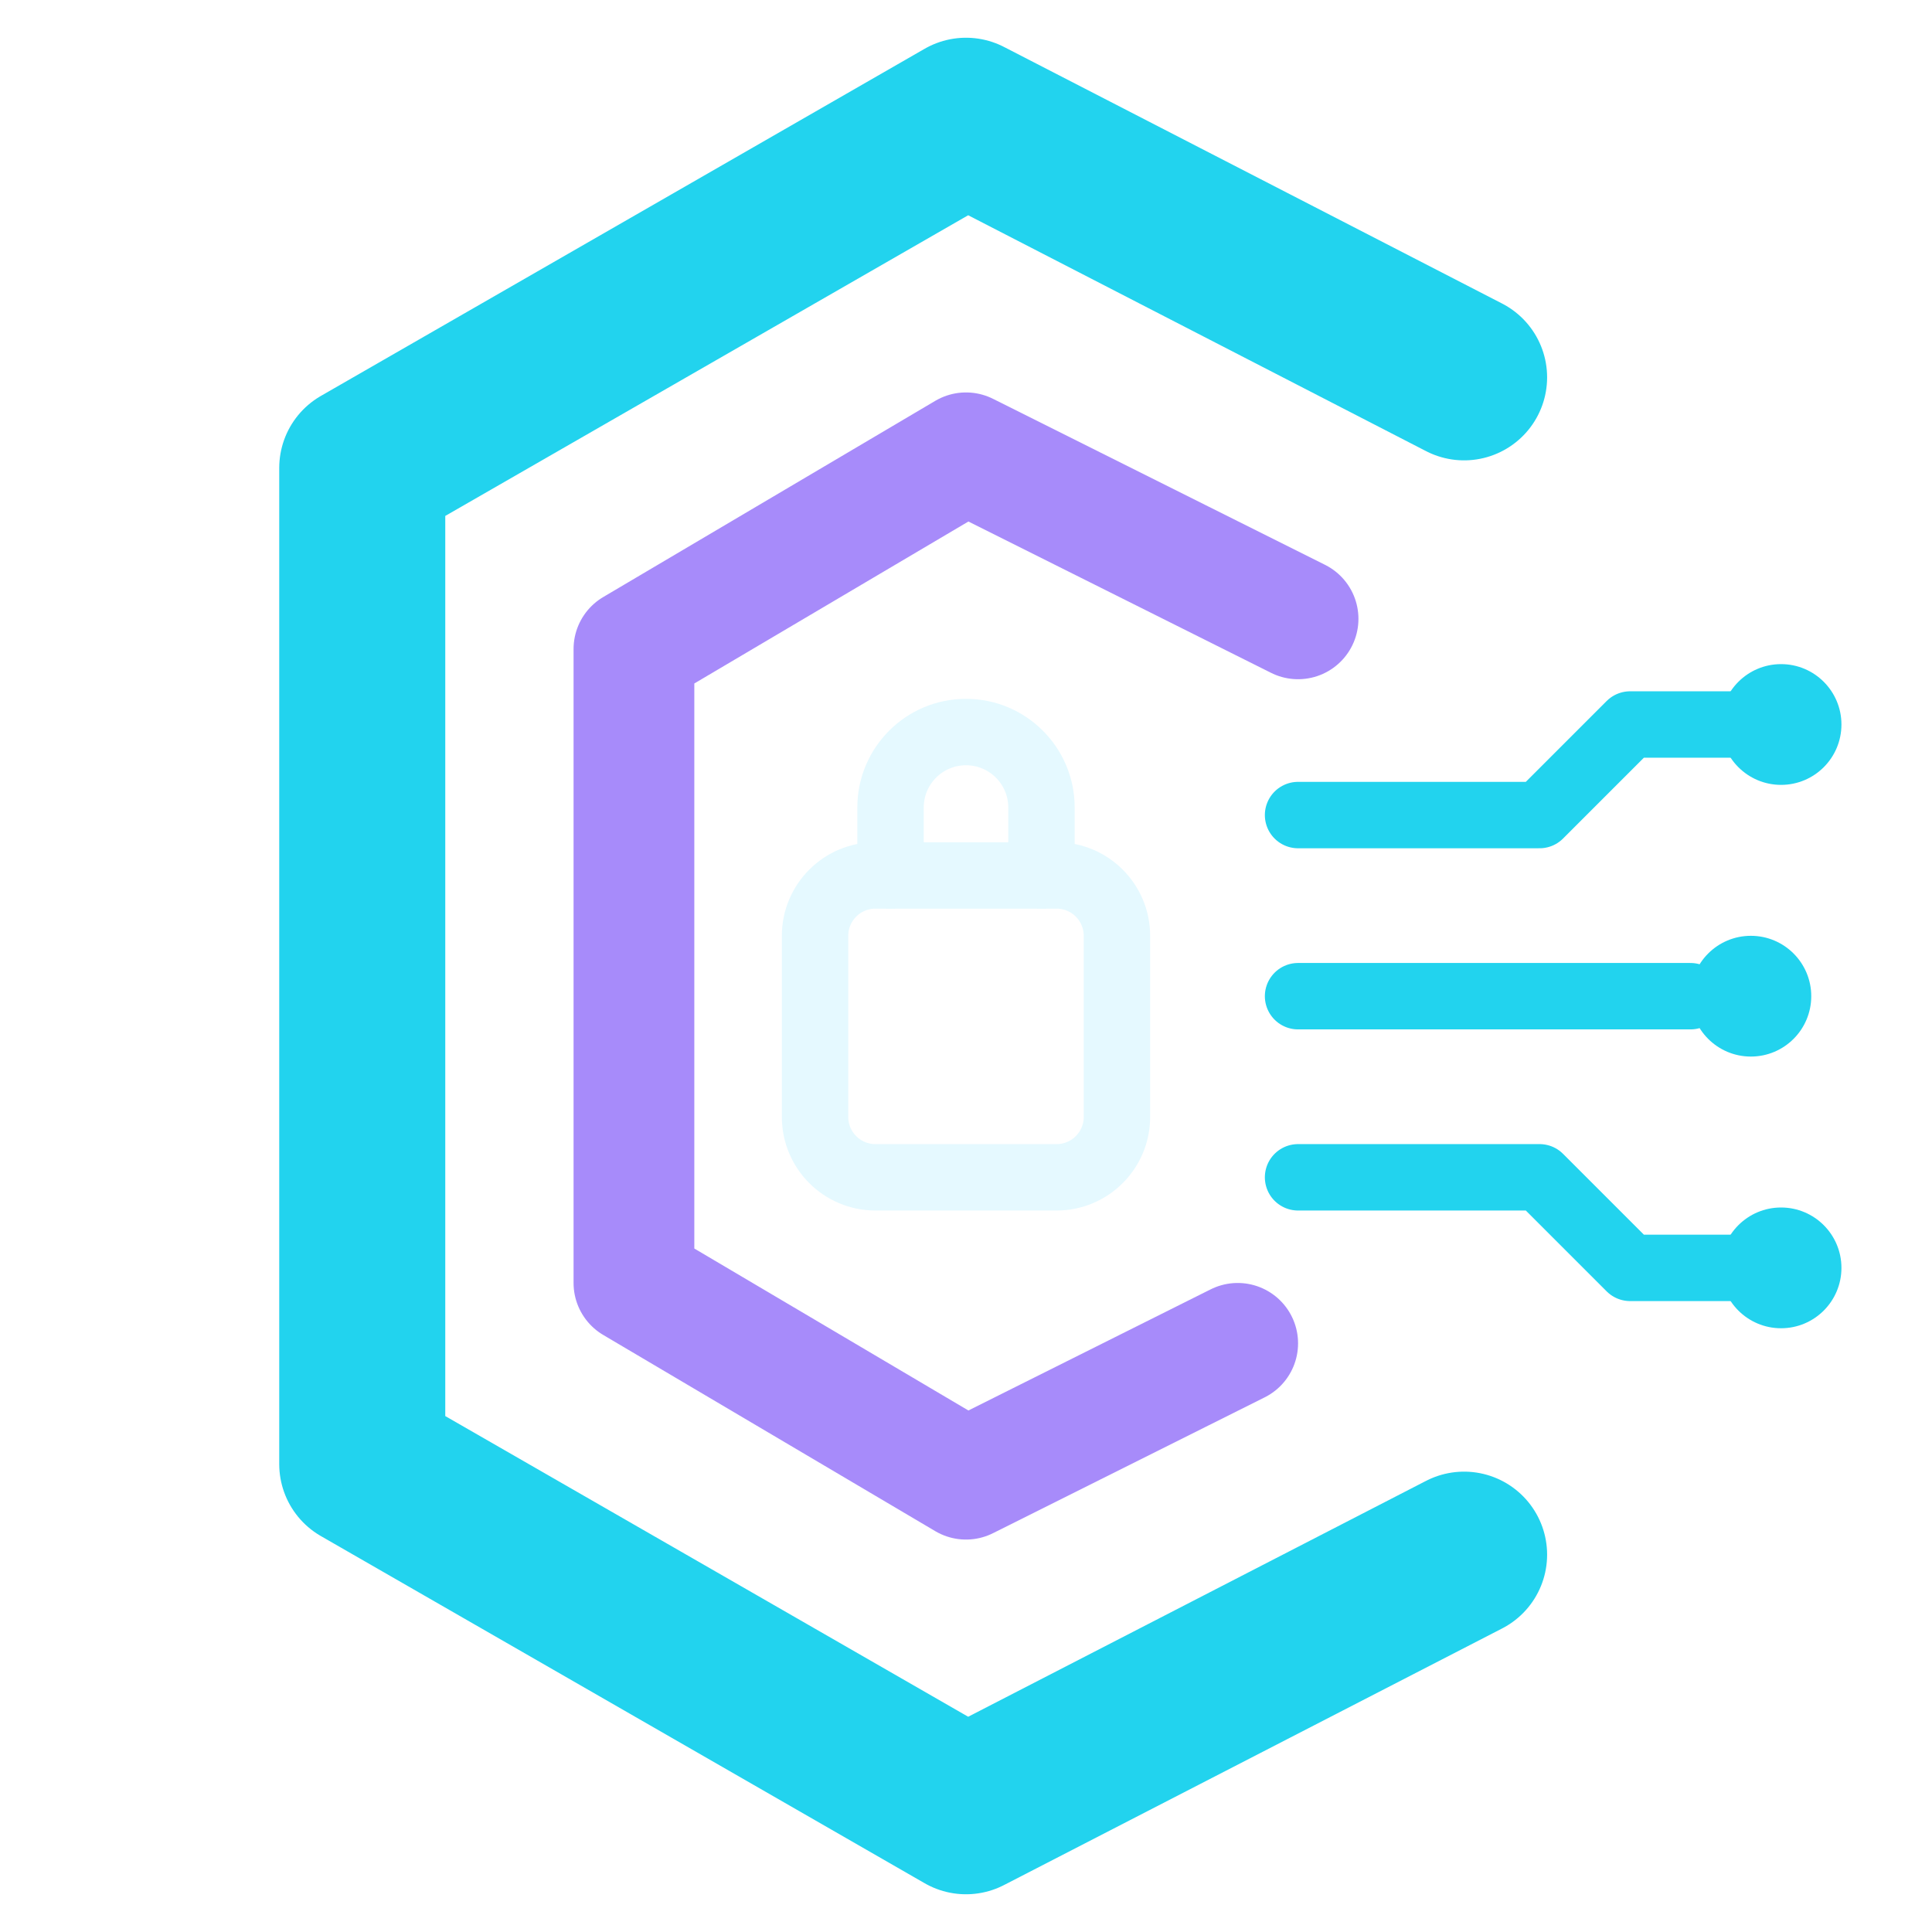
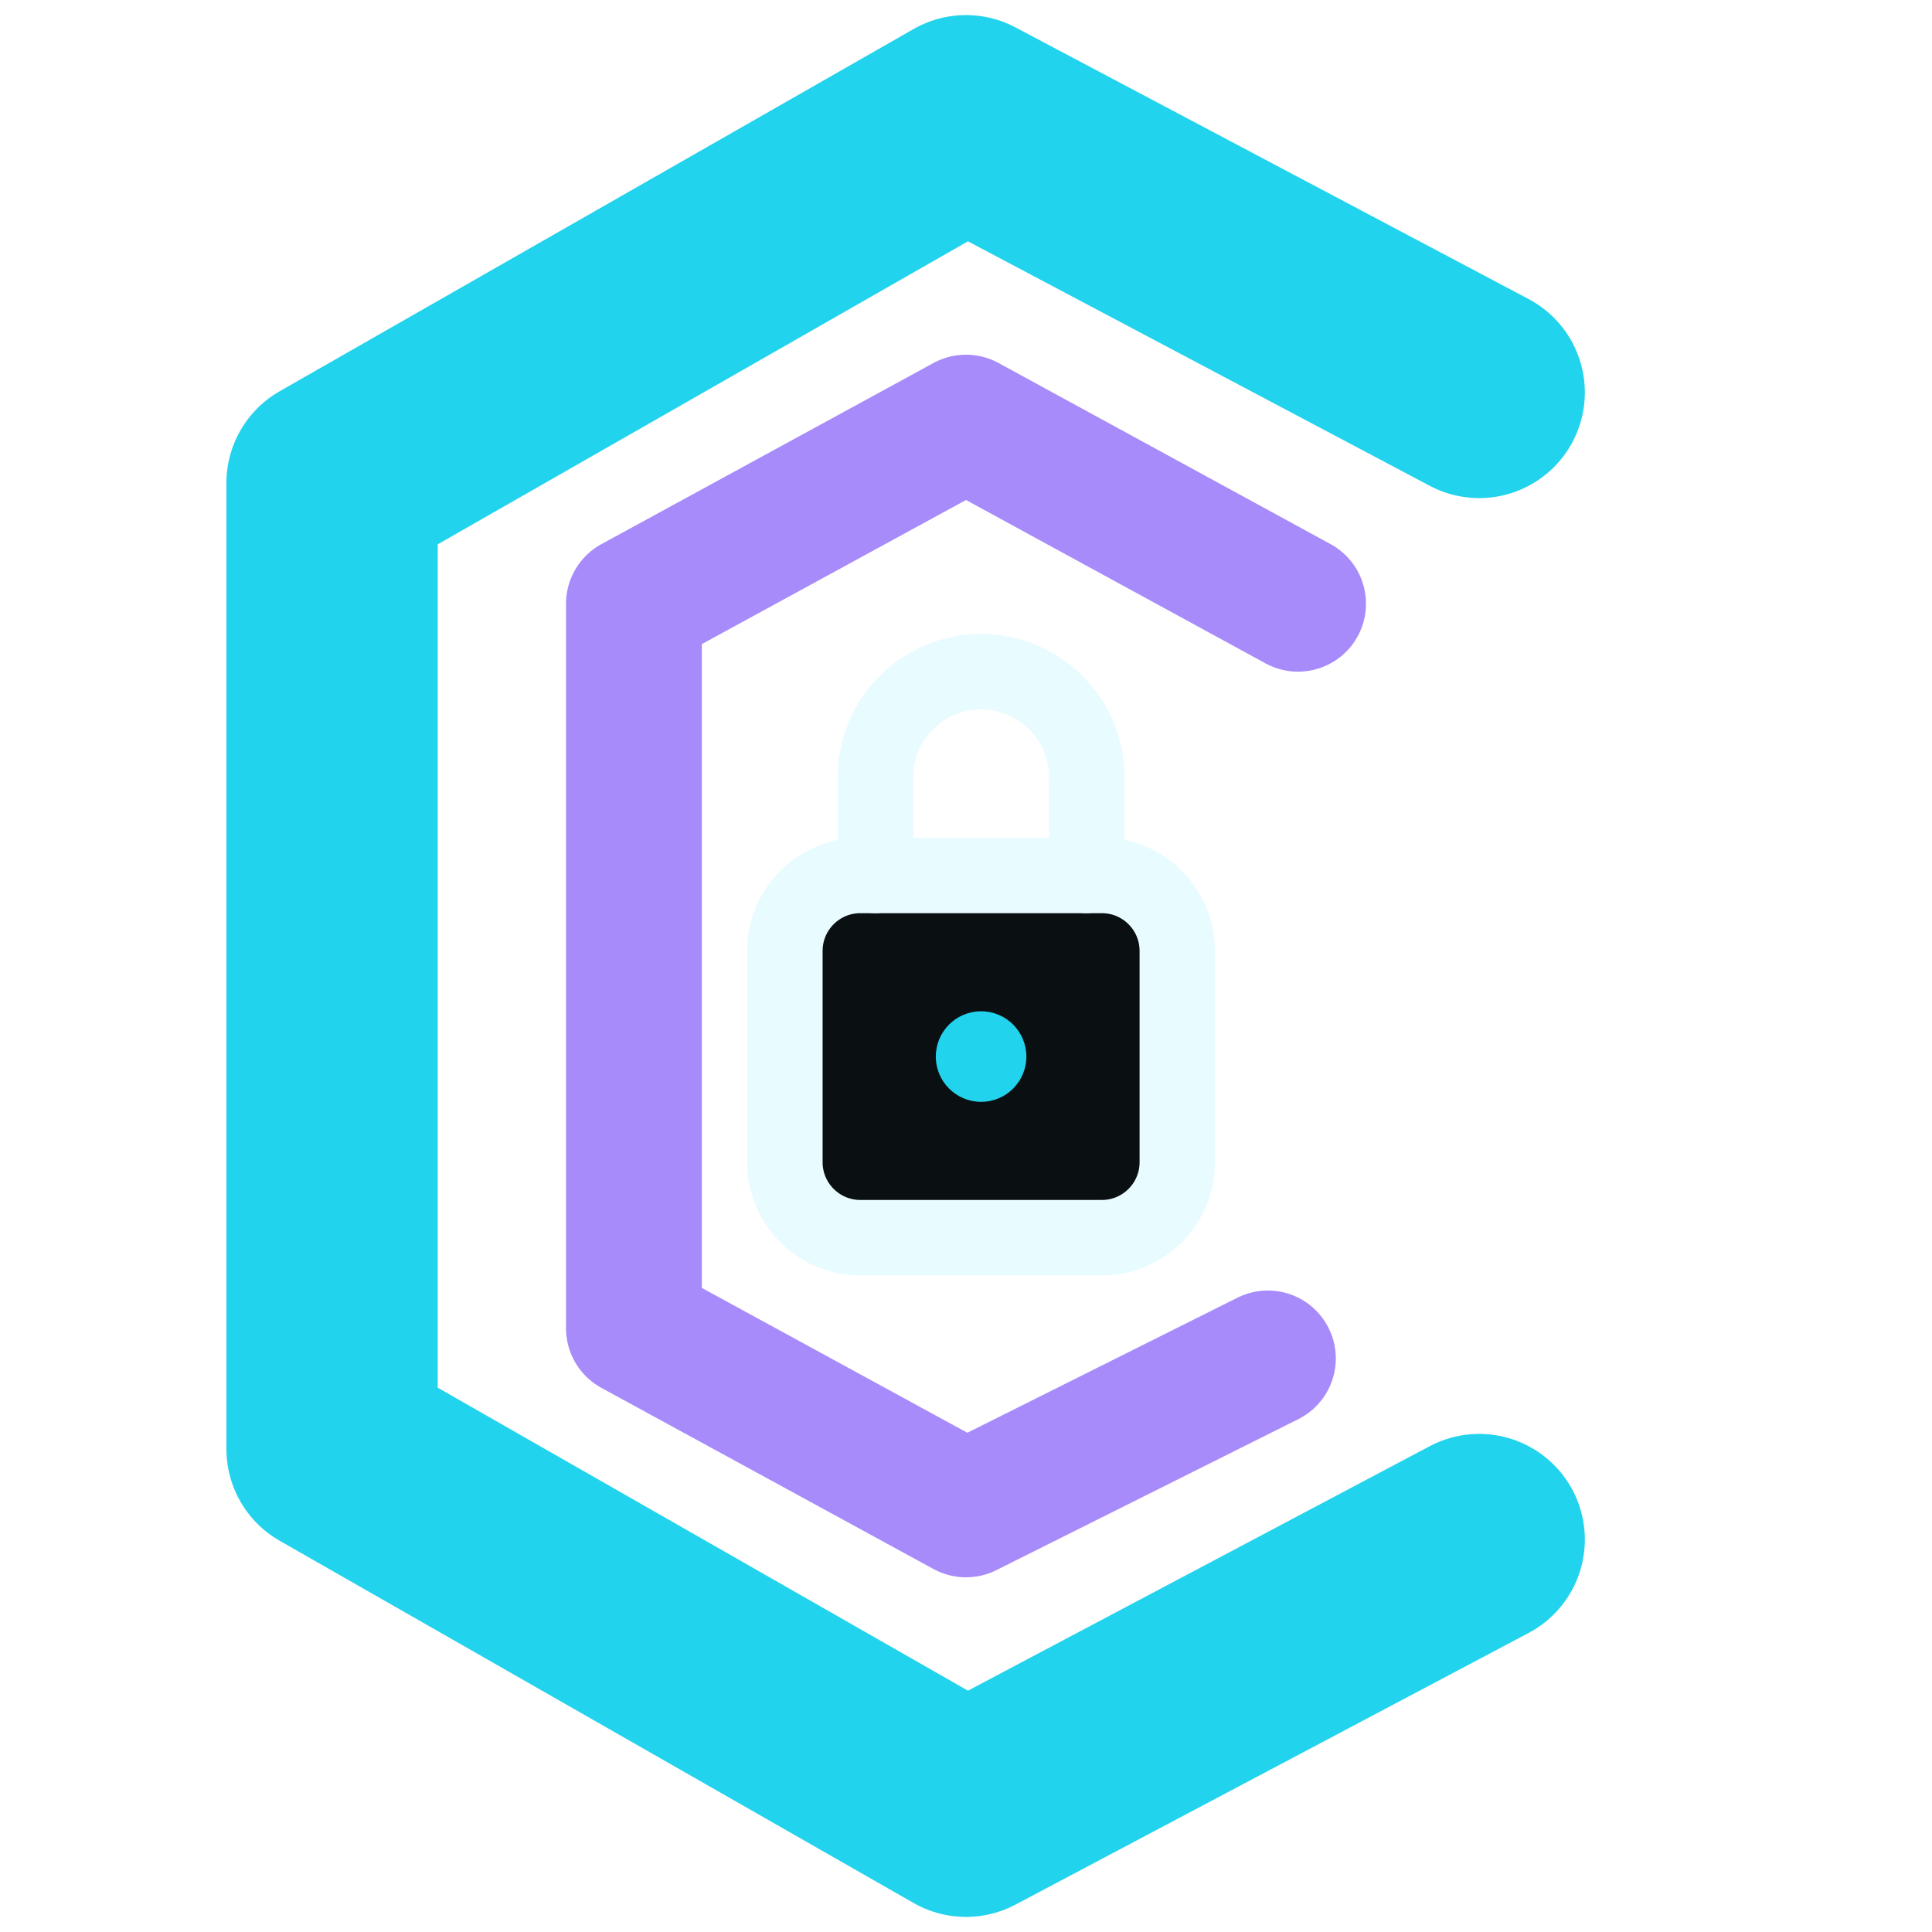
<svg xmlns="http://www.w3.org/2000/svg" viewBox="0 0 64 64" fill="none">
-   <path d="M48.5 12.5 32 4 12 15.5v33L32 60l16.5-8.5" stroke="#22D3EE" stroke-width="5.5" stroke-linecap="round" stroke-linejoin="round" />
-   <path d="M43 20.5 32 15l-11 6.5v21L32 49l9-4.5" stroke="#A78BFA" stroke-width="4" stroke-linecap="round" stroke-linejoin="round" />
-   <rect x="27" y="29" width="10" height="10" rx="2" stroke="#E5F9FF" stroke-width="2.2" />
-   <path d="M29.5 29v-2.25a2.5 2.5 0 0 1 5 0V29" stroke="#E5F9FF" stroke-width="2.2" stroke-linecap="round" />
-   <path d="M43 27h8l3-3h4M43 33h13M43 39h8l3 3h4" stroke="#22D3EE" stroke-width="2.2" stroke-linecap="round" stroke-linejoin="round" />
-   <circle cx="59" cy="24" r="2" fill="#22D3EE" />
-   <circle cx="58" cy="33" r="2" fill="#22D3EE" />
-   <circle cx="59" cy="42" r="2" fill="#22D3EE" />
+   <path d="M49 13 32 4 11 16v32l21 12 17-9" stroke="#22D3EE" stroke-width="7" stroke-linecap="round" stroke-linejoin="round" />
+   <path d="M43 20 32 14 21 20v24l11 6 10-5" stroke="#A78BFA" stroke-width="4.5" stroke-linecap="round" stroke-linejoin="round" />
+   <rect x="26" y="29" width="13" height="12" rx="2.5" fill="#0A0F12" stroke="#E8FBFF" stroke-width="2.5" />
+   <path d="M29 29v-3.25a3.5 3.5 0 0 1 7 0V29" stroke="#E8FBFF" stroke-width="2.5" stroke-linecap="round" />
+   <circle cx="32.5" cy="35" r="1.5" fill="#22D3EE" />
</svg>
